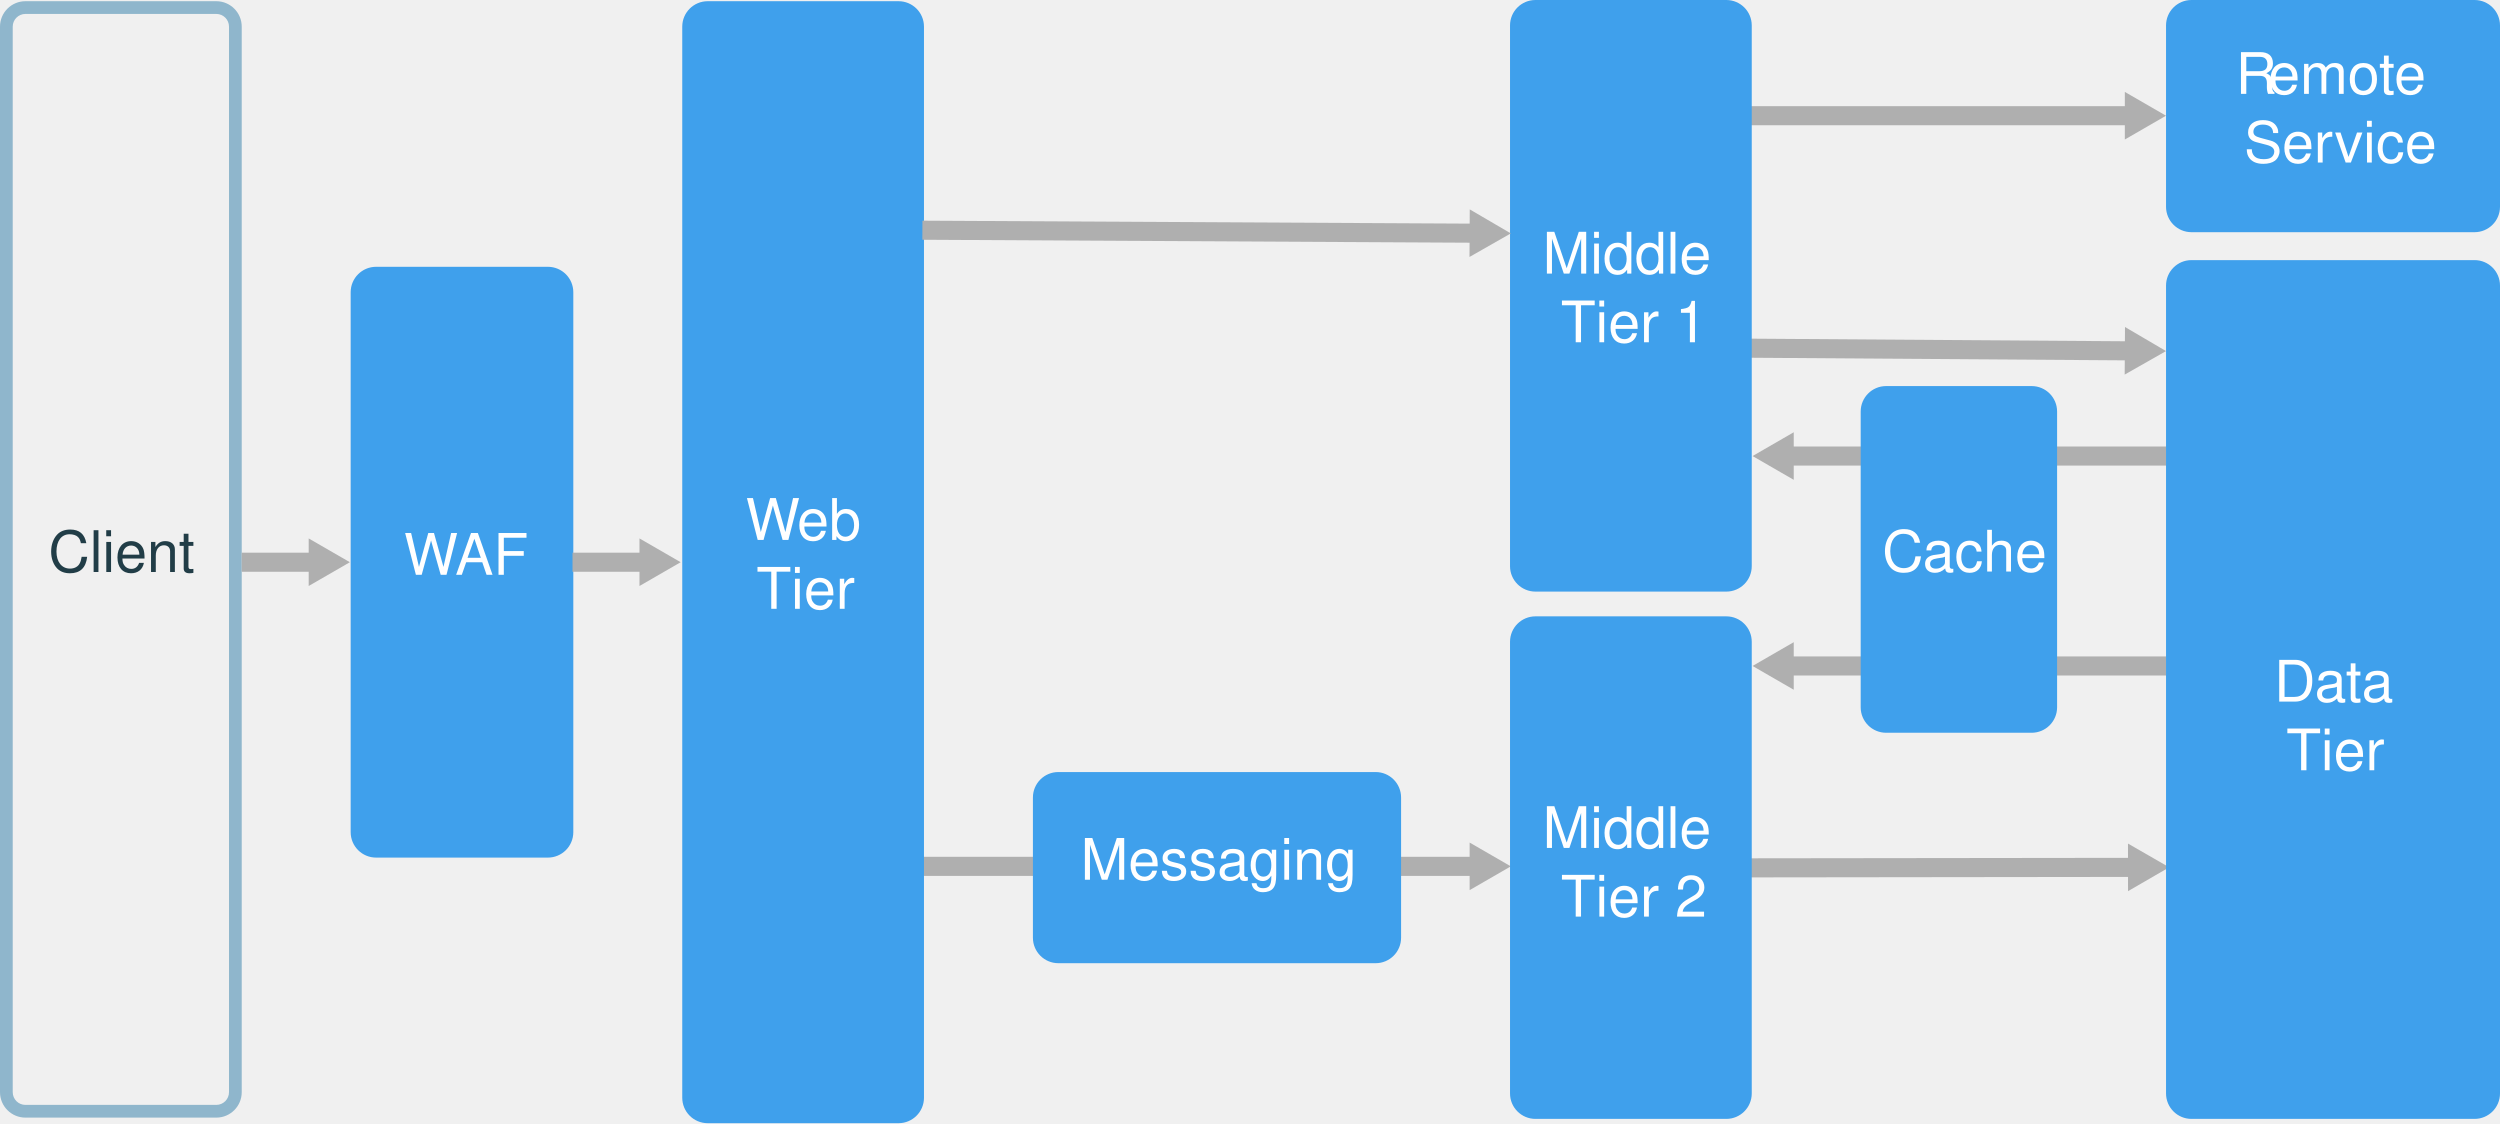
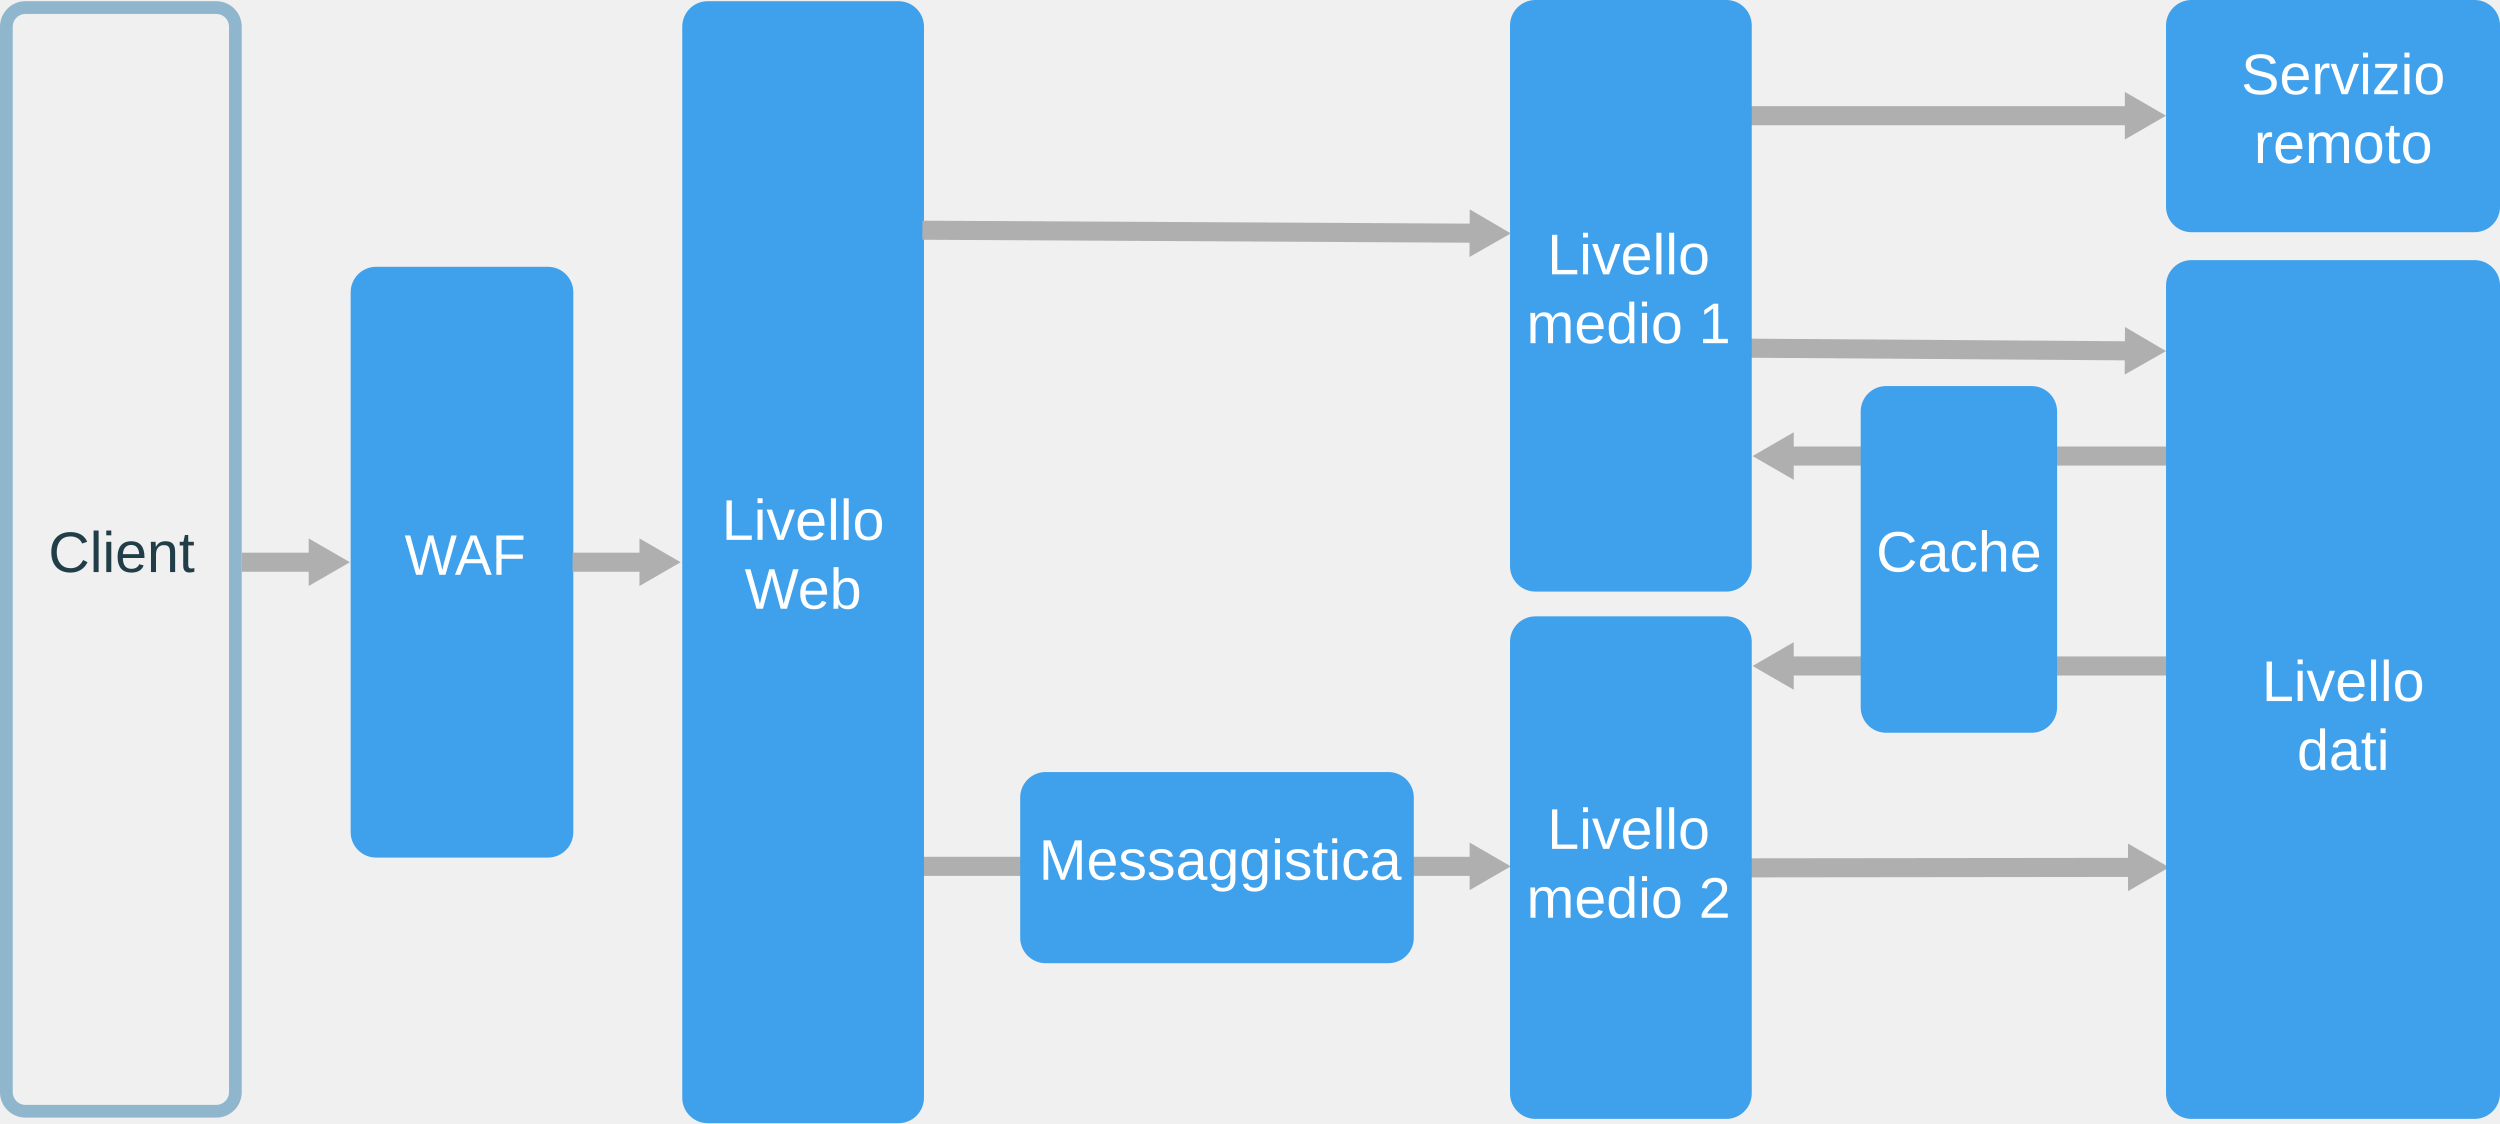
- <svg xmlns="http://www.w3.org/2000/svg" id="Layer_1" data-name="Layer 1" width="786" height="353.13" viewBox="0 0 786 353.13">
+ <svg xmlns="http://www.w3.org/2000/svg" viewBox="0 0 786 353.13">
  <defs>
-     <style>
- text{font-family:segoe-ui_normal,Segoe UI,Segoe,Segoe WP,Helvetica Neue,Helvetica,sans-serif;}.cls-1,.cls-3{fill:none;stroke:#afafaf;stroke-width:6px;}.cls-1{stroke-miterlimit:10;}.cls-2{fill:#afafaf;}.cls-3{stroke-linejoin:bevel;}.cls-4{fill:#3fa0ec;}.cls-5{font-size:18.04px;}.cls-5,.cls-7{fill:#fff;}.cls-6{letter-spacing:-0.04em;}.cls-11,.cls-7{font-size:18px;}.cls-8{letter-spacing:-0.03em;}.cls-9{letter-spacing:-0.04em;}.cls-10{fill:#8fb6cc;}.cls-11{fill:#213d47;}</style>
+     <style>.cls-1,.cls-3{fill:none;stroke:#afafaf;stroke-width:6px;}.cls-1{stroke-miterlimit:10;}.cls-2{fill:#afafaf;}.cls-3{stroke-linejoin:bevel;}.cls-4{fill:#3fa0ec;}.cls-5{fill:#8fb6cc;}.cls-6,.cls-7,.cls-9{isolation:isolate;}.cls-6,.cls-9{font-size:18px;}.cls-6{fill:#213d47;}.cls-10,.cls-6,.cls-7,.cls-9{font-family:ArialMT, Arial;}.cls-7{font-size:17.97px;}.cls-10,.cls-7,.cls-9{fill:#fff;}.cls-8{letter-spacing:-0.04em;}.cls-10{font-size:18.04px;}.cls-11{letter-spacing:-0.02em;}</style>
  </defs>
-   <line class="cls-1" x1="561.76" y1="209.38" x2="681" y2="209.38" />
-   <polygon class="cls-2" points="563.95 216.86 551 209.38 563.95 201.9 563.95 216.86" />
-   <line class="cls-1" x1="538" y1="36.38" x2="670.24" y2="36.38" />
-   <polygon class="cls-2" points="668.05 43.86 681 36.38 668.05 28.9 668.05 43.86" />
-   <line class="cls-1" x1="537" y1="109.38" x2="670.24" y2="110.31" />
-   <polygon class="cls-2" points="668 117.77 681 110.38 668.1 102.81 668 117.77" />
-   <line class="cls-3" x1="537" y1="272.87" x2="671.23" y2="272.7" />
-   <polygon class="cls-2" points="669.05 280.18 682 272.68 669.04 265.22 669.05 280.18" />
-   <line class="cls-1" x1="561.76" y1="143.38" x2="681" y2="143.38" />
-   <polygon class="cls-2" points="563.95 150.86 551 143.38 563.95 135.9 563.95 150.86" />
-   <line class="cls-1" x1="290" y1="272.38" x2="464.24" y2="272.38" />
-   <polygon class="cls-2" points="462.05 279.86 475 272.38 462.05 264.9 462.05 279.86" />
-   <rect class="cls-4" x="214.5" y="0.38" width="76" height="352.75" rx="8" ry="8" />
-   <text class="cls-5" transform="translate(234.45 169.75)">
-     <tspan class="cls-6">W</tspan>
-     <tspan x="16.14" y="0">eb</tspan>
-     <tspan x="3.33" y="21.65">Tier</tspan>
-   </text>
-   <rect class="cls-4" x="474.75" width="76" height="186" rx="8" ry="8" />
-   <text class="cls-7" transform="translate(485 86.01)">Middle<tspan x="5.7" y="21.6">Tier 1</tspan>
-   </text>
-   <rect class="cls-4" x="474.75" y="193.78" width="76" height="158" rx="8" ry="8" />
-   <text class="cls-7" transform="translate(485 266.59)">Middle<tspan x="5.7" y="21.6">Tier 2</tspan>
-   </text>
-   <rect class="cls-4" x="324.75" y="242.73" width="115.75" height="60.1" rx="8" ry="8" />
-   <text class="cls-7" transform="translate(339.75 276.59)">Messaging</text>
-   <rect class="cls-4" x="585" y="121.38" width="61.75" height="109" rx="8" ry="8" />
-   <text class="cls-7" transform="translate(591.77 179.69)">Cache</text>
-   <line class="cls-1" x1="290" y1="72.38" x2="464.24" y2="73.32" />
-   <polygon class="cls-2" points="462.01 80.79 475 73.38 462.09 65.83 462.01 80.79" />
-   <rect class="cls-4" x="681" width="105" height="73" rx="8" ry="8" />
-   <text class="cls-7" transform="translate(702.89 29.51)">
-     <tspan class="cls-8">R</tspan>
-     <tspan x="10.24" y="0">emote</tspan>
-     <tspan x="2.64" y="21.6">Service</tspan>
-   </text>
-   <rect class="cls-4" x="681" y="81.78" width="105" height="270" rx="8" ry="8" />
-   <text class="cls-7" transform="translate(714.98 220.58)">Data<tspan x="3.79" y="21.6">Tier</tspan>
-   </text>
-   <rect class="cls-4" x="110.25" y="83.88" width="70" height="185.75" rx="8" ry="8" />
-   <text class="cls-7" transform="translate(126.99 180.71)">
-     <tspan class="cls-9">W</tspan>
-     <tspan x="16.11" y="0">AF</tspan>
-   </text>
-   <line class="cls-1" x1="180" y1="176.76" x2="203.24" y2="176.76" />
-   <polygon class="cls-2" points="201.05 184.24 214 176.76 201.05 169.28 201.05 184.24" />
-   <path class="cls-10" d="M75,133a4,4,0,0,1,4,4V472a4,4,0,0,1-4,4H15a4,4,0,0,1-4-4V137a4,4,0,0,1,4-4H75m0-4H15a8,8,0,0,0-8,8V472a8,8,0,0,0,8,8H75a8,8,0,0,0,8-8V137a8,8,0,0,0-8-8Z" transform="translate(-7 -128.62)" />
-   <text class="cls-11" transform="translate(15.22 179.83)">Client</text>
-   <line class="cls-1" x1="76" y1="176.76" x2="99.24" y2="176.76" />
-   <polygon class="cls-2" points="97.05 184.24 110 176.76 97.05 169.28 97.05 184.24" />
+   <g id="Shapes">
+     <line class="cls-1" x1="561.76" y1="209.38" x2="681" y2="209.38" />
+     <polygon class="cls-2" points="563.95 216.86 551 209.38 563.95 201.9 563.95 216.86" />
+     <line class="cls-1" x1="538" y1="36.38" x2="670.24" y2="36.38" />
+     <polygon class="cls-2" points="668.05 43.86 681 36.38 668.05 28.9 668.05 43.86" />
+     <line class="cls-1" x1="537" y1="109.38" x2="670.24" y2="110.31" />
+     <polygon class="cls-2" points="668 117.77 681 110.38 668.1 102.81 668 117.77" />
+     <line class="cls-3" x1="537" y1="272.87" x2="671.23" y2="272.7" />
+     <polygon class="cls-2" points="669.05 280.18 682 272.68 669.04 265.22 669.05 280.18" />
+     <line class="cls-1" x1="561.76" y1="143.38" x2="681" y2="143.38" />
+     <polygon class="cls-2" points="563.95 150.86 551 143.38 563.95 135.9 563.95 150.86" />
+     <line class="cls-1" x1="290" y1="272.38" x2="464.24" y2="272.38" />
+     <polygon class="cls-2" points="462.05 279.86 475 272.38 462.05 264.9 462.05 279.86" />
+     <rect class="cls-4" x="214.5" y="0.38" width="76" height="352.75" rx="8" ry="8" />
+     <rect class="cls-4" x="474.75" width="76" height="186" rx="8" ry="8" />
+     <rect class="cls-4" x="474.75" y="193.78" width="76" height="158" rx="8" ry="8" />
+     <rect class="cls-4" x="320.75" y="242.73" width="123.75" height="60.1" rx="8" ry="8" />
+     <rect class="cls-4" x="585" y="121.38" width="61.75" height="109" rx="8" ry="8" />
+     <line class="cls-1" x1="290" y1="72.38" x2="464.24" y2="73.32" />
+     <polygon class="cls-2" points="462.01 80.79 475 73.38 462.09 65.83 462.01 80.79" />
+     <rect class="cls-4" x="681" width="105" height="73" rx="8" ry="8" />
+     <rect class="cls-4" x="681" y="81.78" width="105" height="270" rx="8" ry="8" />
+     <rect class="cls-4" x="110.25" y="83.88" width="70" height="185.75" rx="8" ry="8" />
+     <line class="cls-1" x1="180" y1="176.76" x2="203.24" y2="176.76" />
+     <polygon class="cls-2" points="201.05 184.24 214 176.76 201.05 169.28 201.05 184.24" />
+     <path class="cls-5" d="M68,4.38a4,4,0,0,1,4,4v335a4,4,0,0,1-4,4H8a4,4,0,0,1-4-4V8.38a4,4,0,0,1,4-4H68m0-4H8a8,8,0,0,0-8,8v335a8,8,0,0,0,8,8H68a8,8,0,0,0,8-8V8.38A8,8,0,0,0,68,.38Z" />
+     <line class="cls-1" x1="76" y1="176.76" x2="99.24" y2="176.76" />
+     <polygon class="cls-2" points="97.05 184.24 110 176.76 97.05 169.28 97.05 184.24" />
+   </g>
+   <g id="txt">
+     <text class="cls-6" transform="translate(15.21 179.85)">Client</text>
+     <text class="cls-7" transform="translate(127.21 180.71) scale(0.97 1)">
+       <tspan class="cls-8">W</tspan>
+       <tspan x="16.29" y="0">AF</tspan>
+     </text>
+     <text class="cls-9" transform="translate(589.86 179.71)">Cache</text>
+     <text class="cls-10" transform="translate(226.93 169.74)">Livello <tspan class="cls-11" x="7.19" y="21.65">W</tspan>
+       <tspan x="23.89" y="21.65">eb</tspan>
+     </text>
+     <text class="cls-9" transform="translate(326.6 276.59)">Messaggistica</text>
+     <text class="cls-10" transform="translate(486.46 86.24)">Livello <tspan x="-6.52" y="21.65">medio 1</tspan>
+     </text>
+     <text class="cls-10" transform="translate(486.46 266.89)">Livello <tspan x="-6.52" y="21.65">medio 2</tspan>
+     </text>
+     <text class="cls-10" transform="translate(704.63 29.62)">Servizio <tspan x="4.01" y="21.65">remoto</tspan>
+     </text>
+     <text class="cls-10" transform="translate(711.14 220.41)">Livello <tspan x="11.03" y="21.65">dati</tspan>
+     </text>
+   </g>
</svg>
